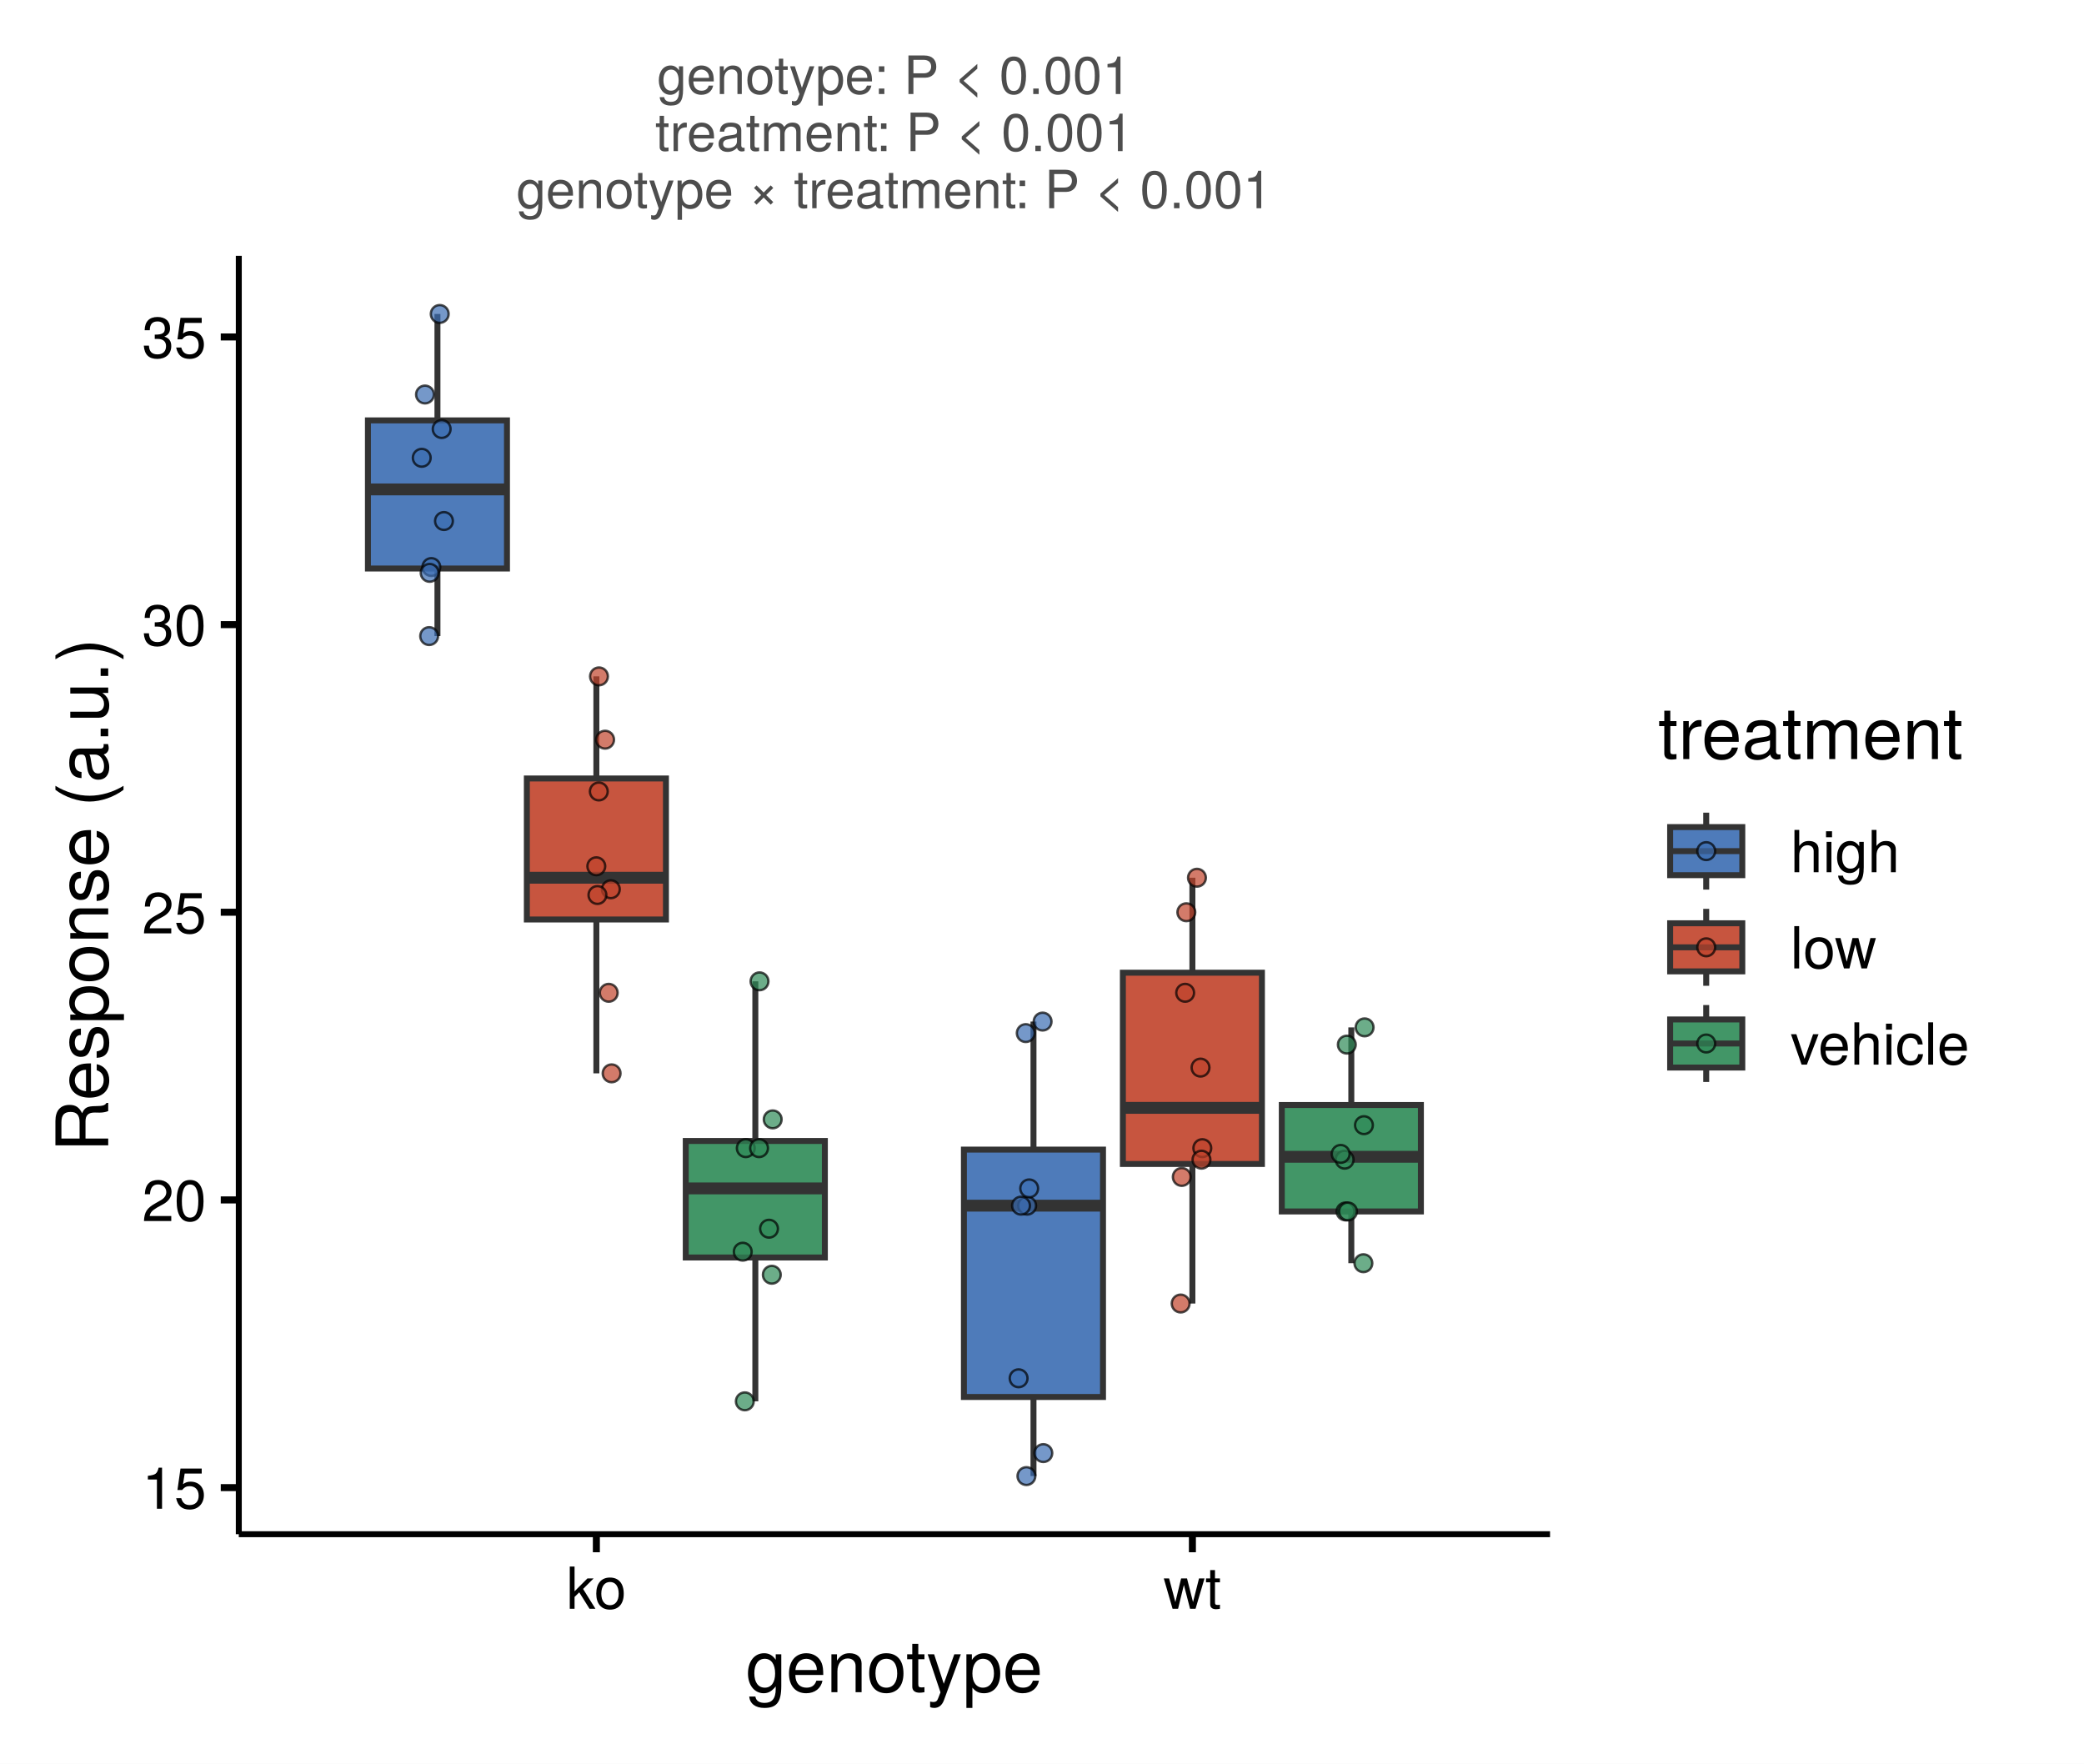
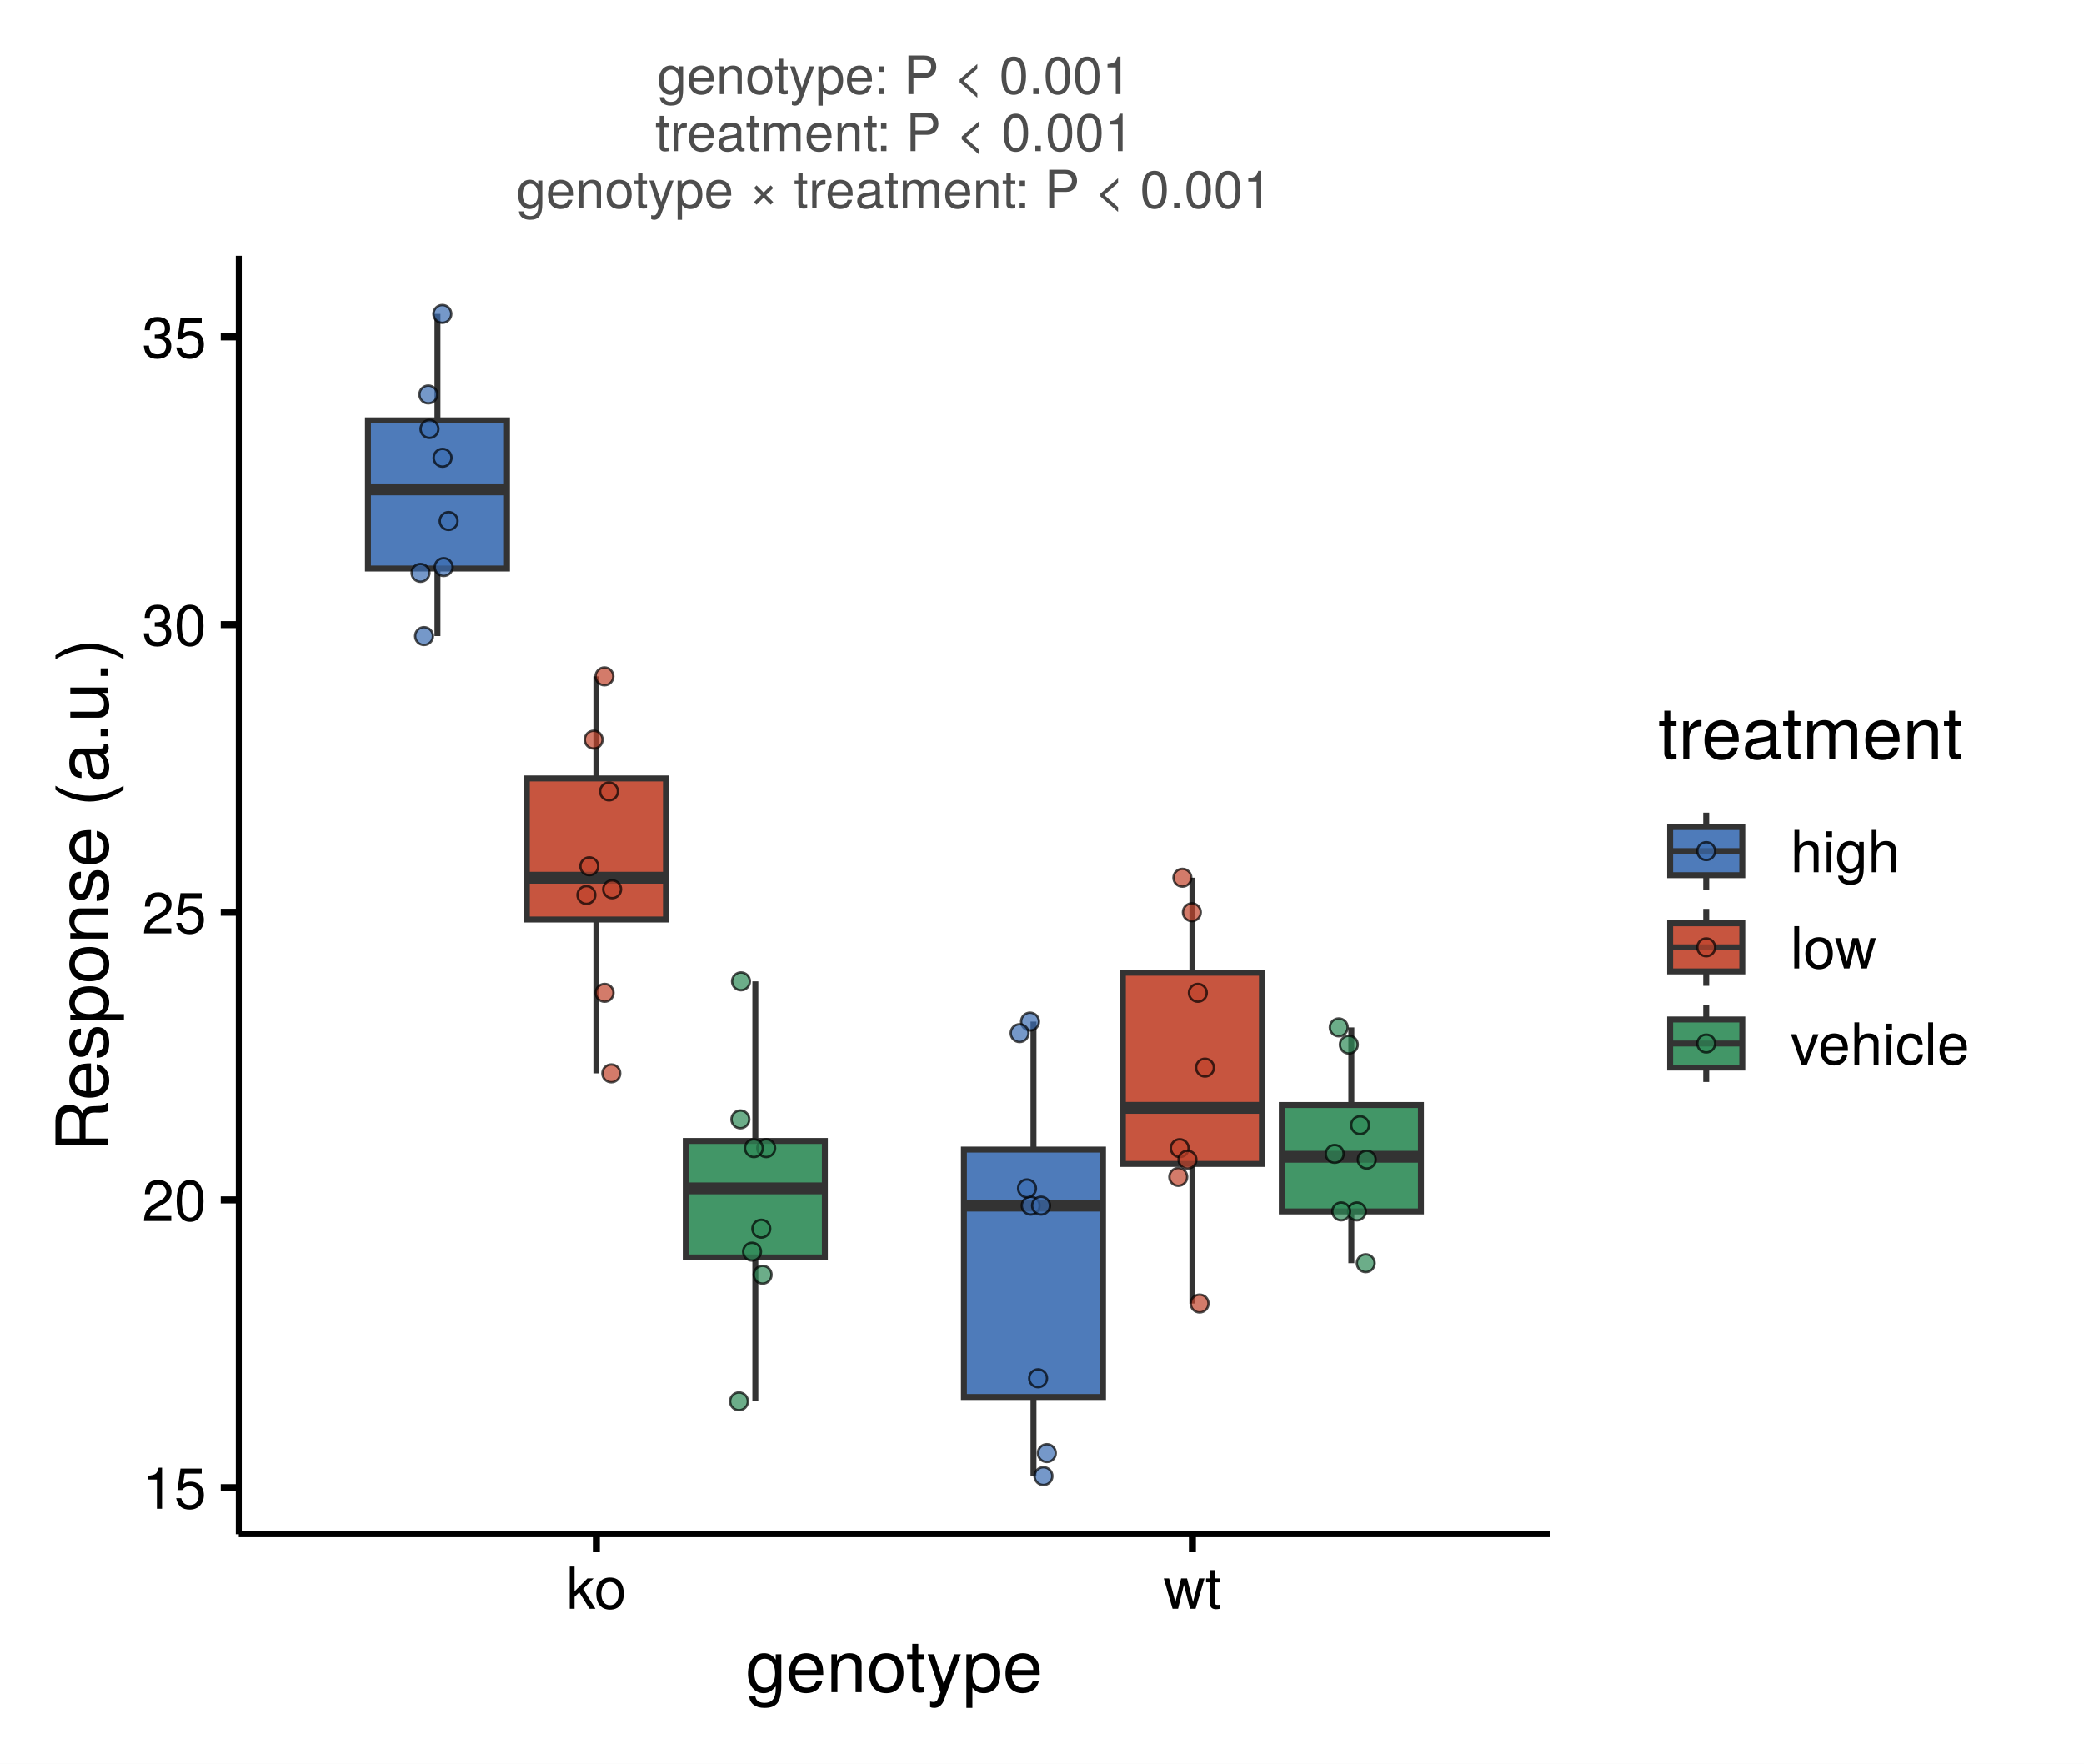
<svg xmlns="http://www.w3.org/2000/svg" class="svglite" width="374.40pt" height="316.80pt" viewBox="0 0 374.40 316.80">
  <defs>
    <style type="text/css">
    .svglite line, .svglite polyline, .svglite polygon, .svglite path, .svglite rect, .svglite circle {
      fill: none;
      stroke: #000000;
      stroke-linecap: round;
      stroke-linejoin: round;
      stroke-miterlimit: 10.00;
    }
    .svglite text {
      white-space: pre;
    }
  </style>
  </defs>
  <rect width="100%" height="100%" style="stroke: none; fill: #FFFFFF;" />
  <defs>
    <clipPath id="cpMC4wMHwzNzQuNDB8MC4wMHwzMTYuODA=">
      <rect x="0.00" y="0.00" width="374.40" height="316.80" />
    </clipPath>
  </defs>
  <g clip-path="url(#cpMC4wMHwzNzQuNDB8MC4wMHwzMTYuODA=)">
    <rect x="0.00" y="-0" width="374.40" height="316.80" style="stroke-width: 1.26; stroke: #FFFFFF; fill: #FFFFFF;" />
  </g>
  <defs>
    <clipPath id="cpNDIuOTB8Mjc4LjQ3fDQ1Ljk2fDI3NS42MQ==">
      <rect x="42.90" y="45.96" width="235.57" height="229.65" />
    </clipPath>
  </defs>
  <g clip-path="url(#cpNDIuOTB8Mjc4LjQ3fDQ1Ljk2fDI3NS42MQ==)">
    <rect x="42.90" y="45.96" width="235.57" height="229.65" style="stroke-width: 1.26; stroke: none; fill: #FFFFFF;" />
    <line x1="78.59" y1="75.52" x2="78.59" y2="56.40" style="stroke-width: 1.07; stroke: #333333; stroke-linecap: butt;" />
    <line x1="78.59" y1="102.13" x2="78.59" y2="114.27" style="stroke-width: 1.07; stroke: #333333; stroke-linecap: butt;" />
    <polygon points="66.10,75.52 66.10,102.13 91.08,102.13 91.08,75.52 66.10,75.52 " style="stroke-width: 1.07; stroke: #333333; stroke-linecap: butt; stroke-linejoin: miter; fill: #3B6DB3; fill-opacity: 0.90;" />
    <line x1="66.10" y1="87.92" x2="91.08" y2="87.92" style="stroke-width: 2.13; stroke: #333333; stroke-linecap: butt; stroke-linejoin: miter;" />
    <line x1="107.14" y1="139.85" x2="107.14" y2="121.51" style="stroke-width: 1.07; stroke: #333333; stroke-linecap: butt;" />
    <line x1="107.14" y1="165.18" x2="107.14" y2="192.82" style="stroke-width: 1.07; stroke: #333333; stroke-linecap: butt;" />
    <polygon points="94.65,139.85 94.65,165.18 119.64,165.18 119.64,139.85 94.65,139.85 " style="stroke-width: 1.07; stroke: #333333; stroke-linecap: butt; stroke-linejoin: miter; fill: #C1432B; fill-opacity: 0.90;" />
    <line x1="94.65" y1="157.68" x2="119.64" y2="157.68" style="stroke-width: 2.13; stroke: #333333; stroke-linecap: butt; stroke-linejoin: miter;" />
    <line x1="135.70" y1="204.97" x2="135.70" y2="176.29" style="stroke-width: 1.07; stroke: #333333; stroke-linecap: butt;" />
    <line x1="135.70" y1="225.90" x2="135.70" y2="251.74" style="stroke-width: 1.07; stroke: #333333; stroke-linecap: butt;" />
    <polygon points="123.20,204.97 123.20,225.90 148.19,225.90 148.19,204.97 123.20,204.97 " style="stroke-width: 1.07; stroke: #333333; stroke-linecap: butt; stroke-linejoin: miter; fill: #2E8B57; fill-opacity: 0.90;" />
    <line x1="123.20" y1="213.49" x2="148.19" y2="213.49" style="stroke-width: 2.13; stroke: #333333; stroke-linecap: butt; stroke-linejoin: miter;" />
    <line x1="185.67" y1="206.52" x2="185.67" y2="183.52" style="stroke-width: 1.07; stroke: #333333; stroke-linecap: butt;" />
    <line x1="185.67" y1="250.96" x2="185.67" y2="265.17" style="stroke-width: 1.07; stroke: #333333; stroke-linecap: butt;" />
    <polygon points="173.17,206.52 173.17,250.96 198.16,250.96 198.16,206.52 173.17,206.52 " style="stroke-width: 1.07; stroke: #333333; stroke-linecap: butt; stroke-linejoin: miter; fill: #3B6DB3; fill-opacity: 0.90;" />
    <line x1="173.17" y1="216.59" x2="198.16" y2="216.59" style="stroke-width: 2.13; stroke: #333333; stroke-linecap: butt; stroke-linejoin: miter;" />
    <line x1="214.22" y1="174.74" x2="214.22" y2="157.68" style="stroke-width: 1.07; stroke: #333333; stroke-linecap: butt;" />
    <line x1="214.22" y1="209.10" x2="214.22" y2="234.17" style="stroke-width: 1.07; stroke: #333333; stroke-linecap: butt;" />
    <polygon points="201.73,174.74 201.73,209.10 226.71,209.10 226.71,174.74 201.73,174.74 " style="stroke-width: 1.07; stroke: #333333; stroke-linecap: butt; stroke-linejoin: miter; fill: #C1432B; fill-opacity: 0.90;" />
    <line x1="201.73" y1="199.02" x2="226.71" y2="199.02" style="stroke-width: 2.13; stroke: #333333; stroke-linecap: butt; stroke-linejoin: miter;" />
    <line x1="242.77" y1="198.51" x2="242.77" y2="184.56" style="stroke-width: 1.07; stroke: #333333; stroke-linecap: butt;" />
    <line x1="242.77" y1="217.63" x2="242.77" y2="226.93" style="stroke-width: 1.07; stroke: #333333; stroke-linecap: butt;" />
    <polygon points="230.28,198.51 230.28,217.63 255.27,217.63 255.27,198.51 230.28,198.51 " style="stroke-width: 1.07; stroke: #333333; stroke-linecap: butt; stroke-linejoin: miter; fill: #2E8B57; fill-opacity: 0.90;" />
    <line x1="230.28" y1="207.81" x2="255.27" y2="207.81" style="stroke-width: 2.13; stroke: #333333; stroke-linecap: butt; stroke-linejoin: miter;" />
-     <circle cx="241.96" cy="187.66" r="1.60" style="stroke-width: 0.43; stroke: #000000; stroke-opacity: 0.70; fill: #2E8B57; fill-opacity: 0.70;" />
-     <circle cx="244.94" cy="226.93" r="1.60" style="stroke-width: 0.43; stroke: #000000; stroke-opacity: 0.70; fill: #2E8B57; fill-opacity: 0.70;" />
-     <circle cx="241.57" cy="208.33" r="1.60" style="stroke-width: 0.43; stroke: #000000; stroke-opacity: 0.70; fill: #2E8B57; fill-opacity: 0.70;" />
-     <circle cx="245.04" cy="202.13" r="1.60" style="stroke-width: 0.43; stroke: #000000; stroke-opacity: 0.70; fill: #2E8B57; fill-opacity: 0.70;" />
-     <circle cx="240.86" cy="207.29" r="1.60" style="stroke-width: 0.43; stroke: #000000; stroke-opacity: 0.70; fill: #2E8B57; fill-opacity: 0.70;" />
-     <circle cx="241.73" cy="217.63" r="1.60" style="stroke-width: 0.43; stroke: #000000; stroke-opacity: 0.70; fill: #2E8B57; fill-opacity: 0.70;" />
-     <circle cx="245.16" cy="184.56" r="1.60" style="stroke-width: 0.43; stroke: #000000; stroke-opacity: 0.70; fill: #2E8B57; fill-opacity: 0.70;" />
-     <circle cx="242.17" cy="217.63" r="1.60" style="stroke-width: 0.43; stroke: #000000; stroke-opacity: 0.70; fill: #2E8B57; fill-opacity: 0.70;" />
-     <circle cx="213.13" cy="163.88" r="1.60" style="stroke-width: 0.43; stroke: #000000; stroke-opacity: 0.70; fill: #C1432B; fill-opacity: 0.70;" />
-     <circle cx="216.00" cy="206.26" r="1.60" style="stroke-width: 0.43; stroke: #000000; stroke-opacity: 0.70; fill: #C1432B; fill-opacity: 0.70;" />
-     <circle cx="212.92" cy="178.35" r="1.60" style="stroke-width: 0.43; stroke: #000000; stroke-opacity: 0.70; fill: #C1432B; fill-opacity: 0.70;" />
-     <circle cx="215.04" cy="157.68" r="1.60" style="stroke-width: 0.43; stroke: #000000; stroke-opacity: 0.70; fill: #C1432B; fill-opacity: 0.70;" />
-     <circle cx="212.11" cy="234.17" r="1.60" style="stroke-width: 0.43; stroke: #000000; stroke-opacity: 0.70; fill: #C1432B; fill-opacity: 0.70;" />
-     <circle cx="212.31" cy="211.43" r="1.60" style="stroke-width: 0.43; stroke: #000000; stroke-opacity: 0.70; fill: #C1432B; fill-opacity: 0.70;" />
-     <circle cx="215.85" cy="208.33" r="1.60" style="stroke-width: 0.43; stroke: #000000; stroke-opacity: 0.70; fill: #C1432B; fill-opacity: 0.70;" />
-     <circle cx="215.68" cy="191.79" r="1.60" style="stroke-width: 0.43; stroke: #000000; stroke-opacity: 0.70; fill: #C1432B; fill-opacity: 0.70;" />
-     <circle cx="184.53" cy="216.59" r="1.60" style="stroke-width: 0.43; stroke: #000000; stroke-opacity: 0.70; fill: #3B6DB3; fill-opacity: 0.70;" />
-     <circle cx="184.40" cy="265.17" r="1.60" style="stroke-width: 0.43; stroke: #000000; stroke-opacity: 0.70; fill: #3B6DB3; fill-opacity: 0.70;" />
-     <circle cx="187.44" cy="261.04" r="1.60" style="stroke-width: 0.43; stroke: #000000; stroke-opacity: 0.70; fill: #3B6DB3; fill-opacity: 0.70;" />
-     <circle cx="187.31" cy="183.52" r="1.60" style="stroke-width: 0.43; stroke: #000000; stroke-opacity: 0.70; fill: #3B6DB3; fill-opacity: 0.70;" />
-     <circle cx="183.43" cy="216.59" r="1.60" style="stroke-width: 0.43; stroke: #000000; stroke-opacity: 0.70; fill: #3B6DB3; fill-opacity: 0.70;" />
-     <circle cx="183.00" cy="247.60" r="1.60" style="stroke-width: 0.43; stroke: #000000; stroke-opacity: 0.70; fill: #3B6DB3; fill-opacity: 0.70;" />
-     <circle cx="184.90" cy="213.49" r="1.60" style="stroke-width: 0.43; stroke: #000000; stroke-opacity: 0.70; fill: #3B6DB3; fill-opacity: 0.70;" />
-     <circle cx="184.28" cy="185.59" r="1.60" style="stroke-width: 0.43; stroke: #000000; stroke-opacity: 0.70; fill: #3B6DB3; fill-opacity: 0.70;" />
-     <circle cx="136.45" cy="176.29" r="1.60" style="stroke-width: 0.43; stroke: #000000; stroke-opacity: 0.70; fill: #2E8B57; fill-opacity: 0.70;" />
-     <circle cx="133.44" cy="224.86" r="1.60" style="stroke-width: 0.43; stroke: #000000; stroke-opacity: 0.70; fill: #2E8B57; fill-opacity: 0.70;" />
-     <circle cx="138.16" cy="220.73" r="1.60" style="stroke-width: 0.43; stroke: #000000; stroke-opacity: 0.70; fill: #2E8B57; fill-opacity: 0.70;" />
-     <circle cx="133.81" cy="251.74" r="1.60" style="stroke-width: 0.43; stroke: #000000; stroke-opacity: 0.70; fill: #2E8B57; fill-opacity: 0.70;" />
-     <circle cx="133.98" cy="206.26" r="1.60" style="stroke-width: 0.43; stroke: #000000; stroke-opacity: 0.70; fill: #2E8B57; fill-opacity: 0.70;" />
-     <circle cx="138.66" cy="229.00" r="1.60" style="stroke-width: 0.43; stroke: #000000; stroke-opacity: 0.70; fill: #2E8B57; fill-opacity: 0.70;" />
-     <circle cx="136.37" cy="206.26" r="1.60" style="stroke-width: 0.43; stroke: #000000; stroke-opacity: 0.70; fill: #2E8B57; fill-opacity: 0.70;" />
-     <circle cx="138.82" cy="201.09" r="1.60" style="stroke-width: 0.43; stroke: #000000; stroke-opacity: 0.70; fill: #2E8B57; fill-opacity: 0.70;" />
-     <circle cx="107.61" cy="121.51" r="1.60" style="stroke-width: 0.43; stroke: #000000; stroke-opacity: 0.70; fill: #C1432B; fill-opacity: 0.70;" />
-     <circle cx="107.13" cy="155.62" r="1.60" style="stroke-width: 0.43; stroke: #000000; stroke-opacity: 0.70; fill: #C1432B; fill-opacity: 0.70;" />
-     <circle cx="108.71" cy="132.88" r="1.60" style="stroke-width: 0.43; stroke: #000000; stroke-opacity: 0.70; fill: #C1432B; fill-opacity: 0.70;" />
-     <circle cx="109.36" cy="178.35" r="1.60" style="stroke-width: 0.43; stroke: #000000; stroke-opacity: 0.70; fill: #C1432B; fill-opacity: 0.70;" />
-     <circle cx="109.74" cy="159.75" r="1.60" style="stroke-width: 0.43; stroke: #000000; stroke-opacity: 0.70; fill: #C1432B; fill-opacity: 0.70;" />
-     <circle cx="107.33" cy="160.78" r="1.60" style="stroke-width: 0.43; stroke: #000000; stroke-opacity: 0.70; fill: #C1432B; fill-opacity: 0.70;" />
-     <circle cx="109.88" cy="192.82" r="1.60" style="stroke-width: 0.43; stroke: #000000; stroke-opacity: 0.70; fill: #C1432B; fill-opacity: 0.70;" />
-     <circle cx="107.58" cy="142.18" r="1.60" style="stroke-width: 0.43; stroke: #000000; stroke-opacity: 0.70; fill: #C1432B; fill-opacity: 0.70;" />
-     <circle cx="75.77" cy="82.24" r="1.60" style="stroke-width: 0.43; stroke: #000000; stroke-opacity: 0.70; fill: #3B6DB3; fill-opacity: 0.70;" />
-     <circle cx="79.76" cy="93.60" r="1.60" style="stroke-width: 0.43; stroke: #000000; stroke-opacity: 0.70; fill: #3B6DB3; fill-opacity: 0.70;" />
-     <circle cx="76.35" cy="70.87" r="1.60" style="stroke-width: 0.43; stroke: #000000; stroke-opacity: 0.70; fill: #3B6DB3; fill-opacity: 0.70;" />
-     <circle cx="77.49" cy="101.87" r="1.60" style="stroke-width: 0.43; stroke: #000000; stroke-opacity: 0.70; fill: #3B6DB3; fill-opacity: 0.70;" />
-     <circle cx="77.10" cy="114.27" r="1.60" style="stroke-width: 0.43; stroke: #000000; stroke-opacity: 0.70; fill: #3B6DB3; fill-opacity: 0.70;" />
-     <circle cx="79.35" cy="77.07" r="1.60" style="stroke-width: 0.43; stroke: #000000; stroke-opacity: 0.70; fill: #3B6DB3; fill-opacity: 0.70;" />
-     <circle cx="77.19" cy="102.91" r="1.60" style="stroke-width: 0.43; stroke: #000000; stroke-opacity: 0.70; fill: #3B6DB3; fill-opacity: 0.70;" />
-     <circle cx="79.00" cy="56.40" r="1.60" style="stroke-width: 0.43; stroke: #000000; stroke-opacity: 0.70; fill: #3B6DB3; fill-opacity: 0.70;" />
+     <circle cx="242.32" cy="187.66" r="1.60" style="stroke-width: 0.43; stroke: #000000; stroke-opacity: 0.70; fill: #2E8B57; fill-opacity: 0.70;" />
+     <circle cx="245.36" cy="226.93" r="1.60" style="stroke-width: 0.43; stroke: #000000; stroke-opacity: 0.70; fill: #2E8B57; fill-opacity: 0.70;" />
+     <circle cx="245.54" cy="208.33" r="1.60" style="stroke-width: 0.43; stroke: #000000; stroke-opacity: 0.70; fill: #2E8B57; fill-opacity: 0.70;" />
+     <circle cx="244.34" cy="202.13" r="1.60" style="stroke-width: 0.43; stroke: #000000; stroke-opacity: 0.70; fill: #2E8B57; fill-opacity: 0.70;" />
+     <circle cx="239.78" cy="207.29" r="1.60" style="stroke-width: 0.43; stroke: #000000; stroke-opacity: 0.70; fill: #2E8B57; fill-opacity: 0.70;" />
+     <circle cx="243.77" cy="217.63" r="1.60" style="stroke-width: 0.43; stroke: #000000; stroke-opacity: 0.70; fill: #2E8B57; fill-opacity: 0.70;" />
+     <circle cx="240.51" cy="184.56" r="1.60" style="stroke-width: 0.43; stroke: #000000; stroke-opacity: 0.70; fill: #2E8B57; fill-opacity: 0.70;" />
+     <circle cx="240.95" cy="217.63" r="1.60" style="stroke-width: 0.43; stroke: #000000; stroke-opacity: 0.70; fill: #2E8B57; fill-opacity: 0.70;" />
+     <circle cx="214.12" cy="163.88" r="1.60" style="stroke-width: 0.43; stroke: #000000; stroke-opacity: 0.70; fill: #C1432B; fill-opacity: 0.70;" />
+     <circle cx="211.94" cy="206.26" r="1.60" style="stroke-width: 0.43; stroke: #000000; stroke-opacity: 0.70; fill: #C1432B; fill-opacity: 0.70;" />
+     <circle cx="215.20" cy="178.35" r="1.60" style="stroke-width: 0.43; stroke: #000000; stroke-opacity: 0.70; fill: #C1432B; fill-opacity: 0.70;" />
+     <circle cx="212.42" cy="157.68" r="1.60" style="stroke-width: 0.43; stroke: #000000; stroke-opacity: 0.70; fill: #C1432B; fill-opacity: 0.70;" />
+     <circle cx="215.51" cy="234.17" r="1.60" style="stroke-width: 0.43; stroke: #000000; stroke-opacity: 0.70; fill: #C1432B; fill-opacity: 0.70;" />
+     <circle cx="211.68" cy="211.43" r="1.60" style="stroke-width: 0.43; stroke: #000000; stroke-opacity: 0.70; fill: #C1432B; fill-opacity: 0.70;" />
+     <circle cx="213.33" cy="208.33" r="1.60" style="stroke-width: 0.43; stroke: #000000; stroke-opacity: 0.70; fill: #C1432B; fill-opacity: 0.70;" />
+     <circle cx="216.48" cy="191.79" r="1.60" style="stroke-width: 0.43; stroke: #000000; stroke-opacity: 0.70; fill: #C1432B; fill-opacity: 0.70;" />
+     <circle cx="185.17" cy="216.59" r="1.60" style="stroke-width: 0.43; stroke: #000000; stroke-opacity: 0.70; fill: #3B6DB3; fill-opacity: 0.70;" />
+     <circle cx="187.46" cy="265.17" r="1.60" style="stroke-width: 0.43; stroke: #000000; stroke-opacity: 0.70; fill: #3B6DB3; fill-opacity: 0.70;" />
+     <circle cx="188.07" cy="261.04" r="1.60" style="stroke-width: 0.43; stroke: #000000; stroke-opacity: 0.70; fill: #3B6DB3; fill-opacity: 0.70;" />
+     <circle cx="185.05" cy="183.52" r="1.60" style="stroke-width: 0.43; stroke: #000000; stroke-opacity: 0.70; fill: #3B6DB3; fill-opacity: 0.70;" />
+     <circle cx="187.03" cy="216.59" r="1.60" style="stroke-width: 0.43; stroke: #000000; stroke-opacity: 0.70; fill: #3B6DB3; fill-opacity: 0.70;" />
+     <circle cx="186.50" cy="247.60" r="1.60" style="stroke-width: 0.43; stroke: #000000; stroke-opacity: 0.70; fill: #3B6DB3; fill-opacity: 0.70;" />
+     <circle cx="184.51" cy="213.49" r="1.60" style="stroke-width: 0.43; stroke: #000000; stroke-opacity: 0.70; fill: #3B6DB3; fill-opacity: 0.70;" />
+     <circle cx="183.18" cy="185.59" r="1.60" style="stroke-width: 0.43; stroke: #000000; stroke-opacity: 0.70; fill: #3B6DB3; fill-opacity: 0.70;" />
+     <circle cx="133.12" cy="176.29" r="1.60" style="stroke-width: 0.43; stroke: #000000; stroke-opacity: 0.70; fill: #2E8B57; fill-opacity: 0.70;" />
+     <circle cx="135.11" cy="224.86" r="1.60" style="stroke-width: 0.43; stroke: #000000; stroke-opacity: 0.70; fill: #2E8B57; fill-opacity: 0.70;" />
+     <circle cx="136.77" cy="220.73" r="1.60" style="stroke-width: 0.43; stroke: #000000; stroke-opacity: 0.70; fill: #2E8B57; fill-opacity: 0.70;" />
+     <circle cx="132.76" cy="251.74" r="1.60" style="stroke-width: 0.43; stroke: #000000; stroke-opacity: 0.70; fill: #2E8B57; fill-opacity: 0.70;" />
+     <circle cx="137.65" cy="206.26" r="1.60" style="stroke-width: 0.43; stroke: #000000; stroke-opacity: 0.70; fill: #2E8B57; fill-opacity: 0.70;" />
+     <circle cx="137.01" cy="229.00" r="1.60" style="stroke-width: 0.43; stroke: #000000; stroke-opacity: 0.70; fill: #2E8B57; fill-opacity: 0.70;" />
+     <circle cx="135.44" cy="206.26" r="1.60" style="stroke-width: 0.43; stroke: #000000; stroke-opacity: 0.70; fill: #2E8B57; fill-opacity: 0.70;" />
+     <circle cx="133.01" cy="201.09" r="1.60" style="stroke-width: 0.43; stroke: #000000; stroke-opacity: 0.70; fill: #2E8B57; fill-opacity: 0.70;" />
+     <circle cx="108.59" cy="121.51" r="1.60" style="stroke-width: 0.43; stroke: #000000; stroke-opacity: 0.70; fill: #C1432B; fill-opacity: 0.70;" />
+     <circle cx="105.87" cy="155.62" r="1.60" style="stroke-width: 0.43; stroke: #000000; stroke-opacity: 0.70; fill: #C1432B; fill-opacity: 0.70;" />
+     <circle cx="106.65" cy="132.88" r="1.60" style="stroke-width: 0.43; stroke: #000000; stroke-opacity: 0.70; fill: #C1432B; fill-opacity: 0.70;" />
+     <circle cx="108.62" cy="178.35" r="1.60" style="stroke-width: 0.43; stroke: #000000; stroke-opacity: 0.70; fill: #C1432B; fill-opacity: 0.70;" />
+     <circle cx="109.97" cy="159.75" r="1.60" style="stroke-width: 0.43; stroke: #000000; stroke-opacity: 0.70; fill: #C1432B; fill-opacity: 0.70;" />
+     <circle cx="105.35" cy="160.78" r="1.60" style="stroke-width: 0.43; stroke: #000000; stroke-opacity: 0.70; fill: #C1432B; fill-opacity: 0.70;" />
+     <circle cx="109.82" cy="192.82" r="1.60" style="stroke-width: 0.43; stroke: #000000; stroke-opacity: 0.70; fill: #C1432B; fill-opacity: 0.70;" />
+     <circle cx="109.41" cy="142.18" r="1.60" style="stroke-width: 0.43; stroke: #000000; stroke-opacity: 0.70; fill: #C1432B; fill-opacity: 0.70;" />
+     <circle cx="79.51" cy="82.24" r="1.60" style="stroke-width: 0.43; stroke: #000000; stroke-opacity: 0.70; fill: #3B6DB3; fill-opacity: 0.70;" />
+     <circle cx="80.60" cy="93.60" r="1.60" style="stroke-width: 0.43; stroke: #000000; stroke-opacity: 0.70; fill: #3B6DB3; fill-opacity: 0.70;" />
+     <circle cx="76.95" cy="70.87" r="1.60" style="stroke-width: 0.43; stroke: #000000; stroke-opacity: 0.70; fill: #3B6DB3; fill-opacity: 0.70;" />
+     <circle cx="79.71" cy="101.87" r="1.60" style="stroke-width: 0.43; stroke: #000000; stroke-opacity: 0.70; fill: #3B6DB3; fill-opacity: 0.70;" />
+     <circle cx="76.18" cy="114.27" r="1.60" style="stroke-width: 0.43; stroke: #000000; stroke-opacity: 0.70; fill: #3B6DB3; fill-opacity: 0.70;" />
+     <circle cx="77.16" cy="77.07" r="1.60" style="stroke-width: 0.43; stroke: #000000; stroke-opacity: 0.70; fill: #3B6DB3; fill-opacity: 0.70;" />
+     <circle cx="75.55" cy="102.91" r="1.60" style="stroke-width: 0.43; stroke: #000000; stroke-opacity: 0.70; fill: #3B6DB3; fill-opacity: 0.70;" />
+     <circle cx="79.47" cy="56.40" r="1.60" style="stroke-width: 0.43; stroke: #000000; stroke-opacity: 0.70; fill: #3B6DB3; fill-opacity: 0.70;" />
  </g>
  <g clip-path="url(#cpMC4wMHwzNzQuNDB8MC4wMHwzMTYuODA=)">
    <polyline points="42.90,275.61 42.90,45.96 " style="stroke-width: 1.07; stroke-linecap: butt;" />
    <text x="37.07" y="271.03" text-anchor="end" style="font-size: 10.40px; font-weight: 0; font-family: &quot;TeX Gyre Heros&quot;;" textLength="11.55px" lengthAdjust="spacingAndGlyphs">15</text>
    <text x="37.07" y="219.35" text-anchor="end" style="font-size: 10.40px; font-weight: 0; font-family: &quot;TeX Gyre Heros&quot;;" textLength="11.55px" lengthAdjust="spacingAndGlyphs">20</text>
    <text x="37.07" y="167.67" text-anchor="end" style="font-size: 10.40px; font-weight: 0; font-family: &quot;TeX Gyre Heros&quot;;" textLength="11.55px" lengthAdjust="spacingAndGlyphs">25</text>
    <text x="37.07" y="116.00" text-anchor="end" style="font-size: 10.40px; font-weight: 0; font-family: &quot;TeX Gyre Heros&quot;;" textLength="11.55px" lengthAdjust="spacingAndGlyphs">30</text>
    <text x="37.07" y="64.32" text-anchor="end" style="font-size: 10.40px; font-weight: 0; font-family: &quot;TeX Gyre Heros&quot;;" textLength="11.55px" lengthAdjust="spacingAndGlyphs">35</text>
    <polyline points="39.66,267.24 42.90,267.24 " style="stroke-width: 1.26; stroke-linecap: butt;" />
    <polyline points="39.66,215.56 42.90,215.56 " style="stroke-width: 1.26; stroke-linecap: butt;" />
    <polyline points="39.66,163.88 42.90,163.88 " style="stroke-width: 1.26; stroke-linecap: butt;" />
    <polyline points="39.66,112.21 42.90,112.21 " style="stroke-width: 1.26; stroke-linecap: butt;" />
    <polyline points="39.66,60.53 42.90,60.53 " style="stroke-width: 1.26; stroke-linecap: butt;" />
    <polyline points="42.90,275.61 278.47,275.61 " style="stroke-width: 1.07; stroke-linecap: butt;" />
    <polyline points="107.14,278.85 107.14,275.61 " style="stroke-width: 1.26; stroke-linecap: butt;" />
    <polyline points="214.22,278.85 214.22,275.61 " style="stroke-width: 1.26; stroke-linecap: butt;" />
    <text x="107.14" y="289.01" text-anchor="middle" style="font-size: 10.40px; font-weight: 0; font-family: &quot;TeX Gyre Heros&quot;;" textLength="10.97px" lengthAdjust="spacingAndGlyphs">ko</text>
    <text x="214.22" y="289.01" text-anchor="middle" style="font-size: 10.40px; font-weight: 0; font-family: &quot;TeX Gyre Heros&quot;;" textLength="10.39px" lengthAdjust="spacingAndGlyphs">wt</text>
    <text x="160.68" y="303.99" text-anchor="middle" style="font-size: 13.00px; font-weight: 0; font-family: &quot;TeX Gyre Heros&quot;;" textLength="53.49px" lengthAdjust="spacingAndGlyphs">genotype</text>
    <text transform="translate(19.44,160.78) rotate(-90)" text-anchor="middle" style="font-size: 13.00px; font-weight: 0; font-family: &quot;TeX Gyre Heros&quot;;" textLength="92.49px" lengthAdjust="spacingAndGlyphs">Response (a.u.)</text>
    <rect x="291.42" y="118.99" width="69.04" height="83.59" style="stroke-width: 1.26; stroke: none; fill: #FFFFFF;" />
    <text x="297.89" y="136.36" style="font-size: 13.00px; font-weight: 0; font-family: &quot;TeX Gyre Heros&quot;;" textLength="54.91px" lengthAdjust="spacingAndGlyphs">treatment</text>
    <rect x="297.89" y="144.26" width="17.28" height="17.28" style="stroke-width: 1.26; stroke: none; fill: #FFFFFF;" />
    <polyline points="306.53,159.81 306.53,157.22 " style="stroke-width: 1.07; stroke: #333333; stroke-linecap: butt; stroke-linejoin: miter;" />
    <polyline points="306.53,148.58 306.53,145.99 " style="stroke-width: 1.07; stroke: #333333; stroke-linecap: butt; stroke-linejoin: miter;" />
    <rect x="300.05" y="148.58" width="12.96" height="8.64" style="stroke-width: 1.07; stroke: #333333; stroke-linecap: butt; stroke-linejoin: miter; fill: #3B6DB3; fill-opacity: 0.90;" />
    <polyline points="300.05,152.90 313.01,152.90 " style="stroke-width: 1.07; stroke: #333333; stroke-linecap: butt; stroke-linejoin: miter;" />
    <circle cx="306.53" cy="152.90" r="1.60" style="stroke-width: 0.43; stroke: #000000; stroke-opacity: 0.70; fill: #3B6DB3; fill-opacity: 0.70;" />
    <rect x="297.89" y="161.54" width="17.28" height="17.28" style="stroke-width: 1.26; stroke: none; fill: #FFFFFF;" />
    <polyline points="306.53,177.09 306.53,174.50 " style="stroke-width: 1.07; stroke: #333333; stroke-linecap: butt; stroke-linejoin: miter;" />
    <polyline points="306.53,165.86 306.53,163.27 " style="stroke-width: 1.07; stroke: #333333; stroke-linecap: butt; stroke-linejoin: miter;" />
    <rect x="300.05" y="165.86" width="12.96" height="8.64" style="stroke-width: 1.07; stroke: #333333; stroke-linecap: butt; stroke-linejoin: miter; fill: #C1432B; fill-opacity: 0.90;" />
    <polyline points="300.05,170.18 313.01,170.18 " style="stroke-width: 1.07; stroke: #333333; stroke-linecap: butt; stroke-linejoin: miter;" />
    <circle cx="306.53" cy="170.18" r="1.60" style="stroke-width: 0.43; stroke: #000000; stroke-opacity: 0.70; fill: #C1432B; fill-opacity: 0.70;" />
    <rect x="297.89" y="178.82" width="17.28" height="17.28" style="stroke-width: 1.26; stroke: none; fill: #FFFFFF;" />
    <polyline points="306.53,194.37 306.53,191.78 " style="stroke-width: 1.07; stroke: #333333; stroke-linecap: butt; stroke-linejoin: miter;" />
    <polyline points="306.53,183.14 306.53,180.55 " style="stroke-width: 1.07; stroke: #333333; stroke-linecap: butt; stroke-linejoin: miter;" />
    <rect x="300.05" y="183.14" width="12.96" height="8.64" style="stroke-width: 1.07; stroke: #333333; stroke-linecap: butt; stroke-linejoin: miter; fill: #2E8B57; fill-opacity: 0.90;" />
    <polyline points="300.05,187.46 313.01,187.46 " style="stroke-width: 1.07; stroke: #333333; stroke-linecap: butt; stroke-linejoin: miter;" />
    <circle cx="306.53" cy="187.46" r="1.60" style="stroke-width: 0.43; stroke: #000000; stroke-opacity: 0.70; fill: #2E8B57; fill-opacity: 0.70;" />
    <text x="321.65" y="156.69" style="font-size: 10.40px; font-weight: 0; font-family: &quot;TeX Gyre Heros&quot;;" textLength="19.63px" lengthAdjust="spacingAndGlyphs">high</text>
    <text x="321.65" y="173.97" style="font-size: 10.40px; font-weight: 0; font-family: &quot;TeX Gyre Heros&quot;;" textLength="15.58px" lengthAdjust="spacingAndGlyphs">low</text>
    <text x="321.65" y="191.25" style="font-size: 10.40px; font-weight: 0; font-family: &quot;TeX Gyre Heros&quot;;" textLength="32.33px" lengthAdjust="spacingAndGlyphs">vehicle</text>
    <text x="160.68" y="16.89" text-anchor="middle" style="font-size: 9.50px; font-weight: 0;fill: #4D4D4D; font-family: &quot;TeX Gyre Heros&quot;;" textLength="85.34px" lengthAdjust="spacingAndGlyphs">genotype: P &lt; 0.001</text>
    <text x="160.68" y="27.15" text-anchor="middle" style="font-size: 9.50px; font-weight: 0;fill: #4D4D4D; font-family: &quot;TeX Gyre Heros&quot;;" textLength="86.38px" lengthAdjust="spacingAndGlyphs">treatment: P &lt; 0.001</text>
    <text x="160.68" y="37.41" text-anchor="middle" style="font-size: 9.50px; font-weight: 0;fill: #4D4D4D; font-family: &quot;TeX Gyre Heros&quot;;" textLength="136.32px" lengthAdjust="spacingAndGlyphs">genotype × treatment: P &lt; 0.001</text>
  </g>
</svg>
